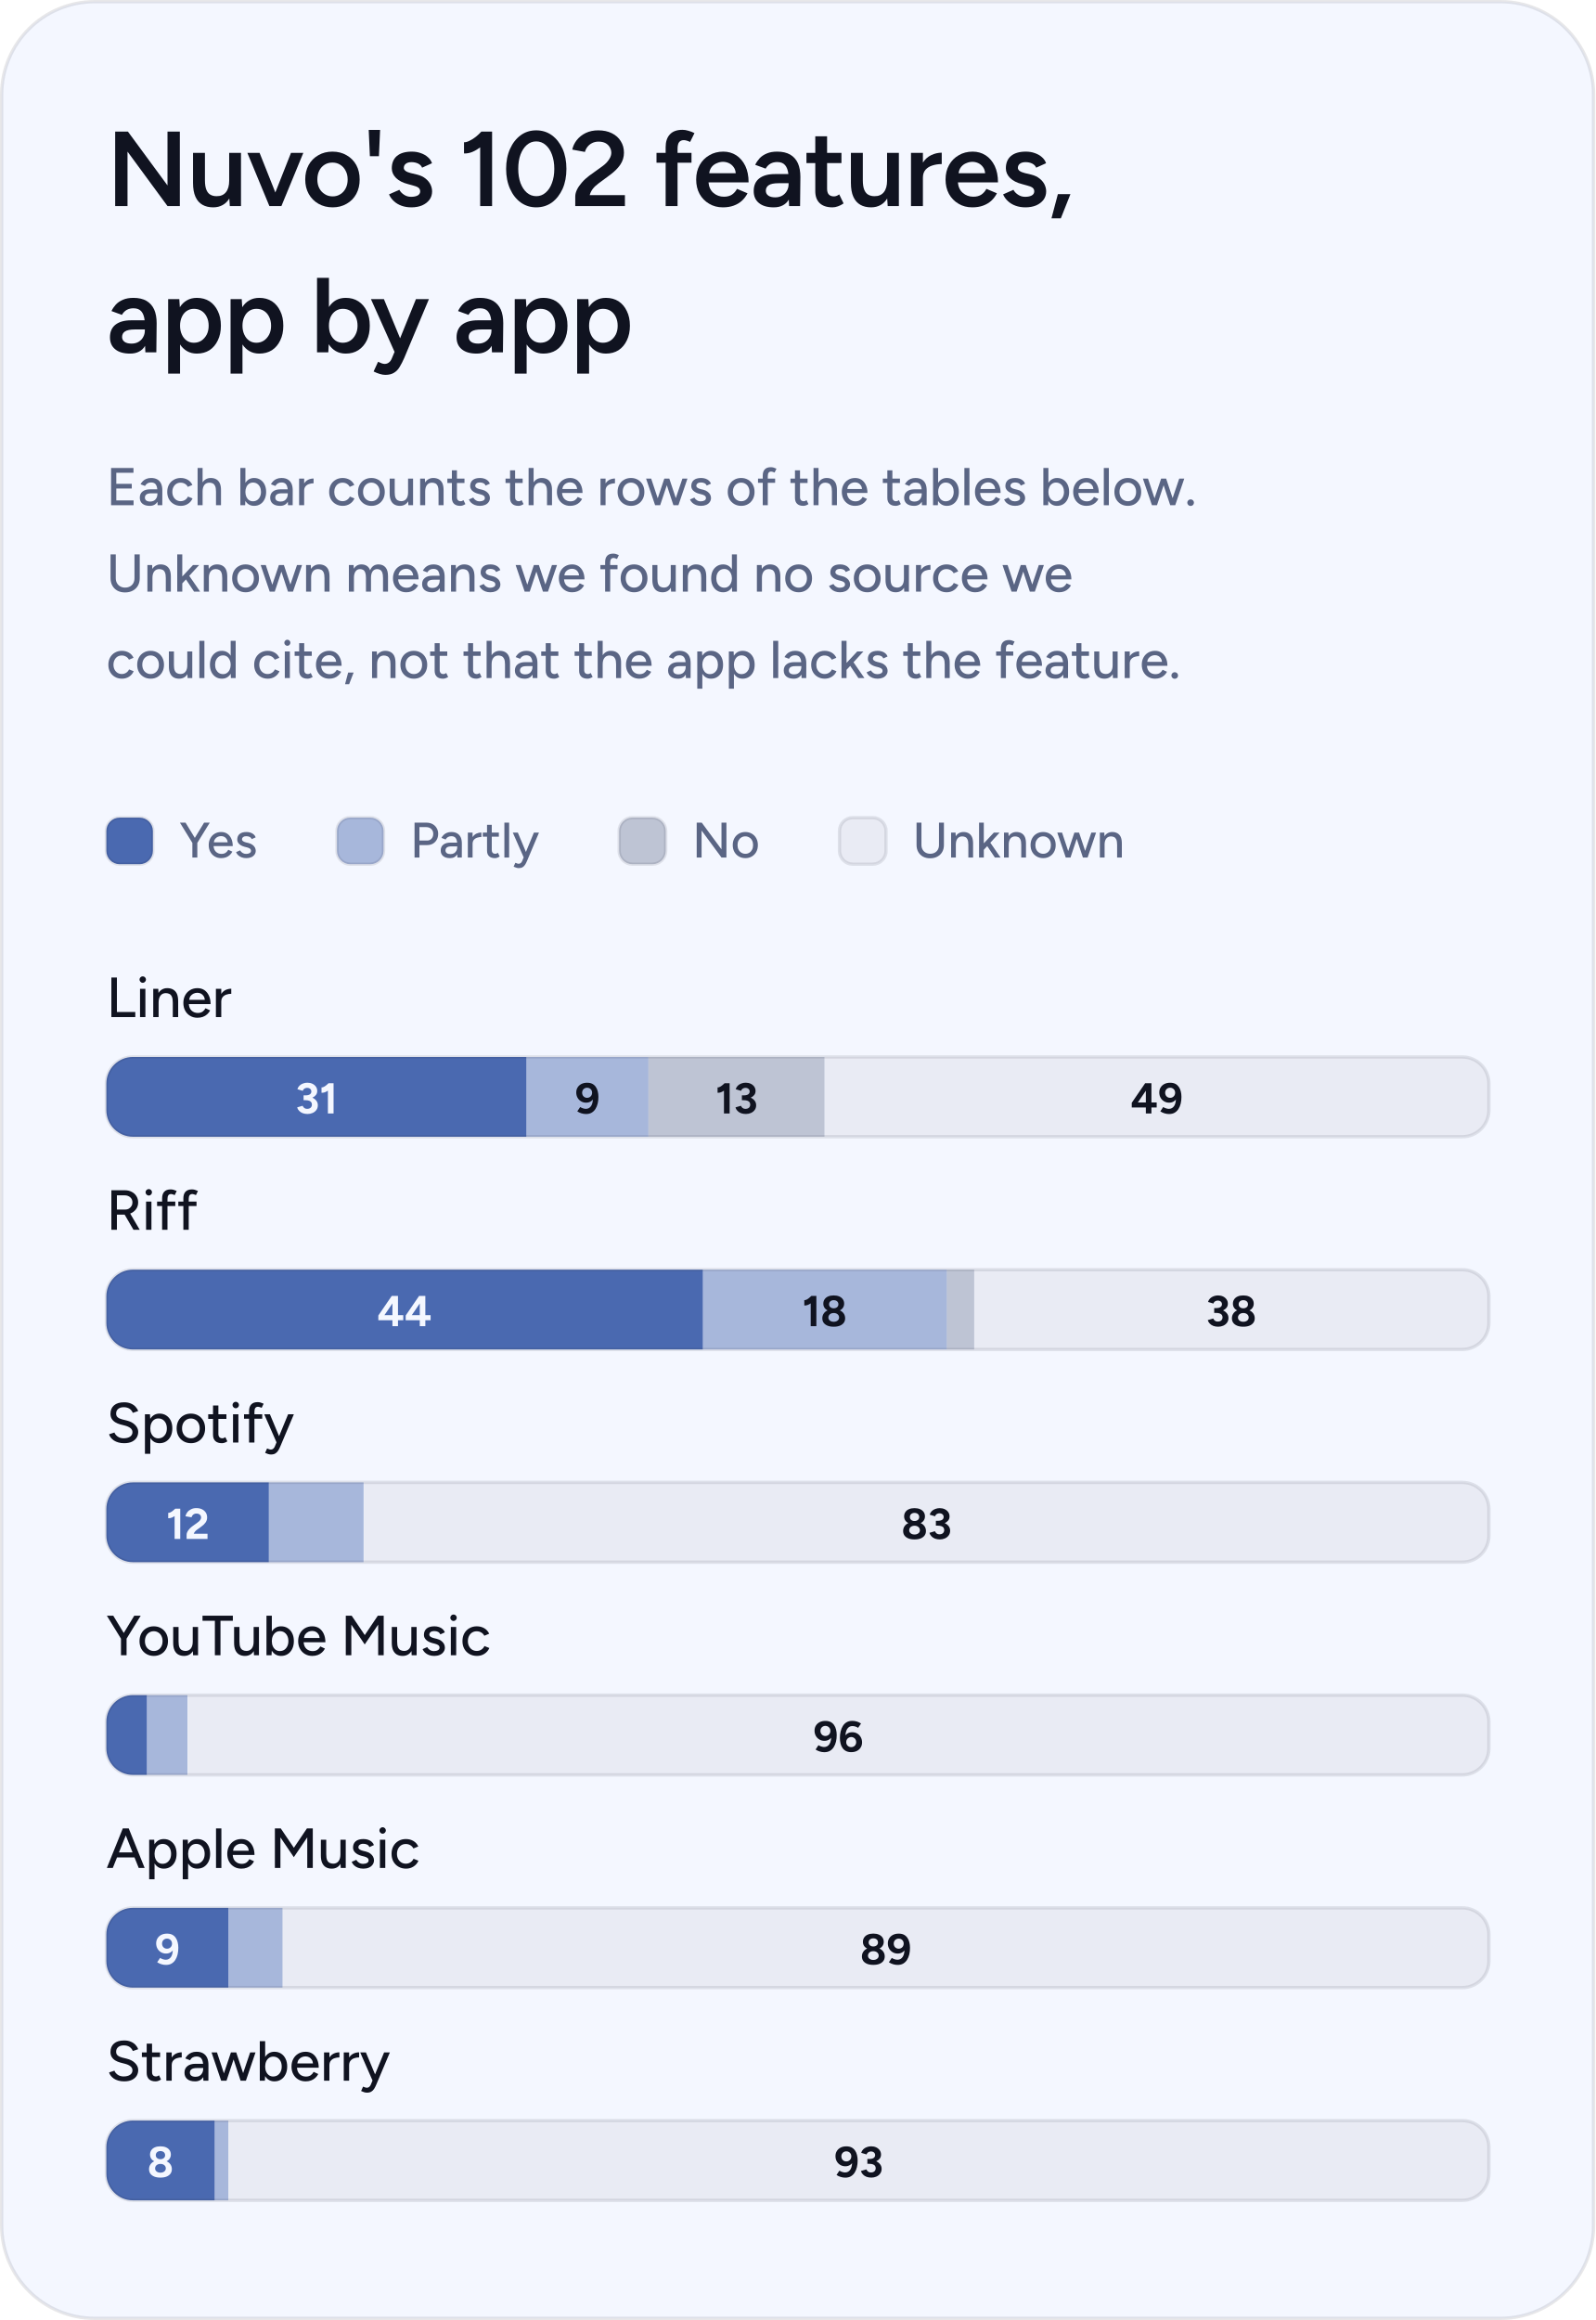
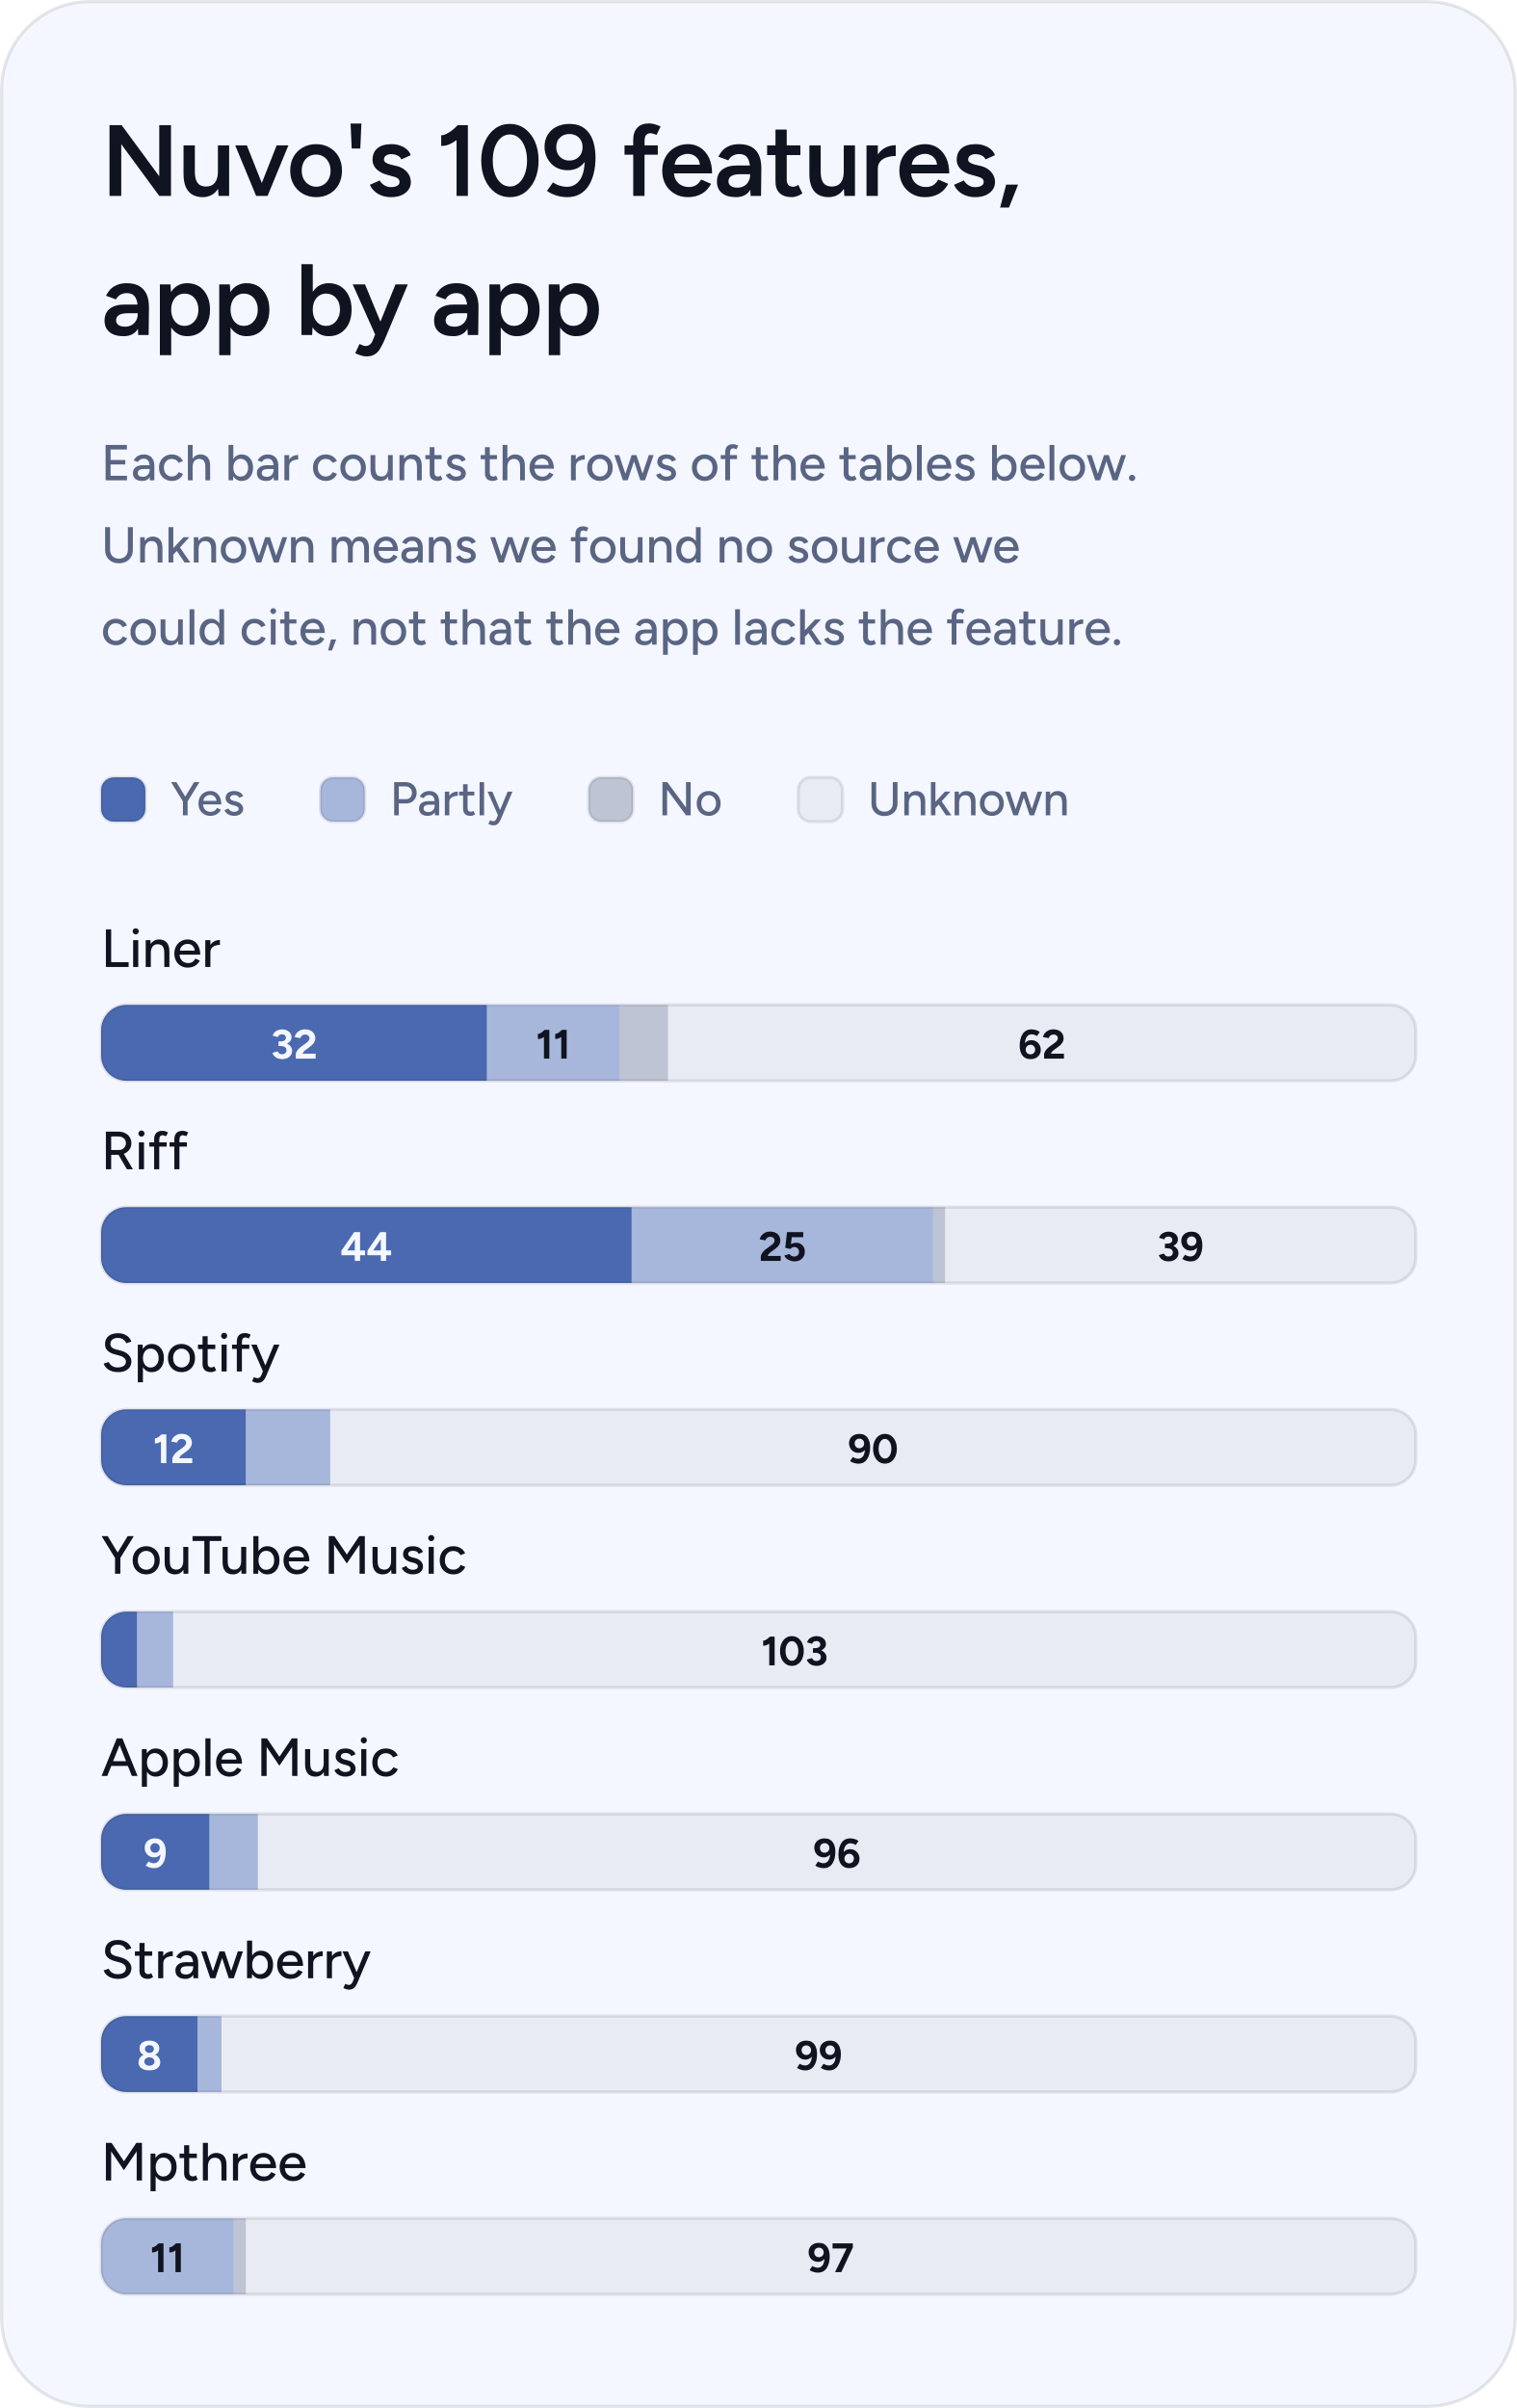
- <svg xmlns="http://www.w3.org/2000/svg" width="480" height="698" viewBox="0 0 480 698" role="img" aria-label="How many of Nuvo's 102 features each app has">
+ <svg xmlns="http://www.w3.org/2000/svg" width="480" height="762" viewBox="0 0 480 762" role="img" aria-label="How many of Nuvo's 109 features each app has">
  <defs>
    <path id="g500-2c" d="M37 115 95 -103H198L114 115Z" />
    <path id="g500-2e" d="M109 14Q84 14 66 -4Q47 -22 47 -48Q47 -74 66 -92Q84 -110 109 -110Q135 -110 154 -92Q172 -74 172 -48Q172 -22 154 -4Q135 14 109 14Z" />
    <path id="g500-41" d="M9 0 291 -700H396L678 0H573L498 -187H189L114 0ZM223 -275H464L344 -576Z" />
    <path id="g500-45" d="M89 0V-700H510V-610H187V-402H478V-314H187V-90H512V0Z" />
    <path id="g500-4c" d="M89 0V-700H187V-90H512V0Z" />
    <path id="g500-4d" d="M89 0V-700H193L425 -357L656 -700H760V0H662V-542L424 -191L187 -541V0Z" />
    <path id="g500-4e" d="M89 0V-700H190L586 -164V-700H685V0H586L187 -541V0Z" />
    <path id="g500-50" d="M89 0V-700H325Q395 -700 448 -672Q502 -643 532 -592Q563 -542 563 -475Q563 -410 535 -359Q507 -308 458 -279Q408 -250 344 -250H187V0ZM187 -341H343Q396 -341 430 -378Q464 -416 464 -475Q464 -536 424 -573Q385 -610 324 -610H187Z" />
    <path id="g500-52" d="M89 0V-700H325Q395 -700 448 -672Q502 -645 532 -596Q563 -548 563 -484Q563 -415 524 -363Q485 -311 422 -287L591 0H480L324 -268Q318 -268 311 -268Q304 -268 297 -268H187V0ZM187 -358H334Q370 -358 398 -374Q427 -391 444 -420Q462 -448 462 -484Q462 -540 423 -575Q384 -610 322 -610H187Z" />
    <path id="g500-53" d="M315 12Q259 12 214 -1Q168 -14 134 -36Q101 -59 79 -87Q57 -115 48 -146L143 -177Q158 -136 200 -106Q242 -76 303 -75Q377 -75 420 -104Q462 -134 462 -183Q462 -228 425 -256Q388 -285 327 -300L246 -321Q198 -334 158 -358Q119 -382 96 -419Q73 -456 73 -508Q73 -604 136 -658Q198 -712 316 -712Q384 -712 434 -690Q484 -669 516 -634Q549 -599 563 -557L468 -525Q451 -570 410 -598Q369 -625 309 -625Q246 -625 210 -595Q173 -565 173 -513Q173 -469 202 -446Q230 -422 278 -410L359 -390Q457 -366 510 -310Q564 -255 564 -189Q564 -132 536 -86Q507 -41 452 -14Q396 12 315 12Z" />
    <path id="g500-54" d="M231 0V-610H12V-700H549V-610H330V0Z" />
    <path id="g500-55" d="M351 15Q270 15 208 -18Q147 -52 113 -112Q79 -173 79 -252V-700H177V-252Q177 -200 200 -160Q222 -120 262 -98Q301 -76 353 -76Q405 -76 445 -98Q485 -120 507 -160Q529 -200 529 -252V-700H628V-252Q628 -173 594 -112Q559 -52 496 -18Q434 15 351 15Z" />
    <path id="g500-59" d="M259 0V-293L9 -700H122L308 -394L494 -700H608L358 -294V0Z" />
    <path id="g500-61" d="M226 12Q137 12 88 -28Q38 -69 38 -141Q38 -218 90 -258Q141 -299 233 -299H367Q361 -363 334 -396Q306 -428 251 -428Q212 -428 184 -412Q155 -396 136 -362L52 -394Q70 -428 97 -454Q124 -481 162 -496Q200 -512 251 -512Q322 -512 369 -484Q416 -456 440 -403Q463 -350 462 -272L461 0H373L370 -64Q348 -28 312 -8Q276 12 226 12ZM234 -69Q275 -69 305 -86Q335 -104 352 -136Q369 -167 369 -208V-224H259Q190 -224 162 -202Q134 -181 134 -143Q134 -108 160 -88Q187 -69 234 -69Z" />
    <path id="g500-62" d="M325 12Q271 12 229 -12Q187 -37 160 -81L156 0H66V-700H161V-420Q188 -464 230 -488Q271 -512 325 -512Q392 -512 443 -479Q494 -446 522 -388Q551 -329 551 -250Q551 -172 522 -113Q494 -54 443 -21Q392 12 325 12ZM302 -74Q347 -74 381 -96Q415 -119 434 -158Q454 -198 454 -250Q454 -302 435 -342Q416 -381 382 -404Q348 -426 303 -426Q262 -426 230 -404Q197 -381 179 -341Q161 -301 161 -250Q161 -198 179 -158Q197 -119 229 -96Q261 -74 302 -74Z" />
    <path id="g500-63" d="M294 12Q219 12 161 -22Q103 -55 70 -114Q38 -173 38 -250Q38 -327 70 -386Q103 -445 160 -478Q218 -512 292 -512Q365 -512 424 -478Q482 -444 511 -381L425 -345Q406 -382 370 -403Q335 -424 289 -424Q244 -424 209 -402Q174 -380 154 -340Q134 -301 134 -250Q134 -199 154 -160Q174 -121 210 -98Q246 -76 291 -76Q337 -76 373 -100Q409 -123 427 -163L514 -128Q485 -62 426 -25Q368 12 294 12Z" />
    <path id="g500-64" d="M264 12Q196 12 146 -21Q95 -54 66 -113Q38 -172 38 -250Q38 -329 66 -388Q95 -446 146 -479Q196 -512 264 -512Q317 -512 359 -488Q401 -464 428 -420V-700H522V0H432L429 -81Q402 -37 360 -12Q318 12 264 12ZM286 -74Q327 -74 358 -96Q390 -118 408 -156Q427 -195 428 -245V-255Q427 -305 408 -344Q390 -382 358 -404Q327 -426 285 -426Q241 -426 207 -404Q173 -381 154 -342Q135 -302 135 -250Q135 -198 154 -158Q174 -119 208 -96Q242 -74 286 -74Z" />
    <path id="g500-65" d="M287 12Q214 12 158 -22Q102 -55 70 -114Q38 -173 38 -250Q38 -327 70 -386Q102 -445 158 -478Q215 -512 288 -512Q357 -512 409 -478Q461 -443 490 -380Q520 -316 520 -230H135Q140 -156 184 -114Q229 -73 294 -73Q344 -73 378 -96Q411 -120 430 -156L512 -118Q492 -79 460 -50Q428 -20 384 -4Q341 12 287 12ZM141 -305H418Q415 -345 396 -372Q378 -400 350 -415Q321 -430 286 -430Q252 -430 220 -416Q188 -401 166 -373Q145 -345 141 -305Z" />
    <path id="g500-66" d="M116 0V-421H27V-500H116V-555Q116 -634 154 -674Q192 -715 269 -715Q292 -715 319 -708Q346 -700 374 -687L339 -614Q318 -624 302 -628Q287 -633 276 -633Q243 -633 227 -612Q211 -590 211 -545V-500H349V-421H211V0Z" />
    <path id="g500-68" d="M67 0V-700H161V-429Q186 -469 225 -490Q264 -512 315 -512Q374 -512 417 -488Q460 -464 484 -414Q508 -363 507 -281V0H413V-256Q413 -324 397 -360Q381 -395 354 -409Q326 -423 291 -424Q229 -424 195 -381Q161 -338 161 -260V0Z" />
    <path id="g500-69" d="M72 0V-500H167V0ZM120 -606Q97 -606 80 -624Q63 -641 63 -664Q63 -688 80 -704Q97 -721 120 -721Q144 -721 160 -704Q177 -688 177 -664Q177 -641 160 -624Q144 -606 120 -606Z" />
    <path id="g500-6b" d="M66 0V-700H161V-285L362 -500H478L292 -297L497 0H383L230 -229L161 -155V0Z" />
    <path id="g500-6c" d="M66 0V-700H161V0Z" />
    <path id="g500-6d" d="M66 0V-500H155L159 -431Q183 -471 219 -492Q255 -512 302 -512Q362 -512 404 -484Q446 -457 465 -401Q487 -455 527 -484Q567 -512 622 -512Q707 -512 755 -456Q803 -401 802 -286V0H708V-256Q708 -324 694 -360Q679 -395 655 -409Q631 -423 599 -424Q543 -424 512 -381Q482 -338 482 -260V0H387V-256Q387 -324 373 -360Q359 -395 334 -409Q310 -423 278 -424Q222 -424 192 -381Q161 -338 161 -260V0Z" />
    <path id="g500-6e" d="M66 0V-500H155L159 -427Q184 -468 224 -490Q263 -512 314 -512Q373 -512 416 -488Q460 -464 484 -414Q507 -363 507 -281V0H412V-256Q412 -324 396 -360Q381 -395 354 -409Q326 -423 290 -424Q229 -424 195 -381Q161 -338 161 -260V0Z" />
    <path id="g500-6f" d="M292 12Q217 12 160 -22Q103 -55 70 -114Q38 -173 38 -250Q38 -327 70 -386Q102 -445 159 -478Q216 -512 290 -512Q364 -512 421 -478Q478 -445 510 -386Q542 -327 542 -250Q542 -173 510 -114Q478 -55 422 -22Q365 12 292 12ZM292 -75Q337 -75 372 -98Q407 -120 426 -159Q446 -198 446 -250Q446 -302 426 -341Q407 -380 371 -402Q335 -425 290 -425Q244 -425 209 -402Q174 -380 154 -341Q134 -302 134 -250Q134 -198 154 -159Q174 -120 210 -98Q246 -75 292 -75Z" />
    <path id="g500-70" d="M71 200V-500H160L165 -419Q192 -463 234 -488Q276 -512 330 -512Q397 -512 448 -479Q499 -446 528 -388Q556 -329 556 -250Q556 -172 528 -113Q499 -54 448 -21Q397 12 330 12Q276 12 234 -12Q193 -37 166 -80V200ZM307 -74Q352 -74 386 -96Q420 -119 440 -158Q459 -198 459 -250Q459 -302 440 -342Q421 -381 387 -404Q353 -426 308 -426Q267 -426 234 -404Q202 -381 184 -341Q166 -301 166 -250Q166 -198 184 -158Q202 -119 234 -96Q266 -74 307 -74Z" />
    <path id="g500-72" d="M66 0V-500H161V-410Q191 -457 238 -480Q286 -502 338 -502V-412Q293 -412 252 -398Q212 -385 186 -354Q161 -324 161 -272V0Z" />
    <path id="g500-73" d="M245 12Q192 12 150 -4Q109 -20 80 -47Q52 -74 38 -108L120 -144Q136 -113 168 -93Q200 -73 239 -73Q282 -73 310 -89Q338 -105 338 -134Q338 -162 317 -178Q296 -194 256 -204L209 -216Q139 -235 100 -273Q62 -311 62 -359Q62 -432 109 -472Q156 -512 248 -512Q293 -512 330 -499Q368 -486 394 -462Q421 -438 432 -405L352 -369Q340 -399 311 -414Q282 -428 243 -428Q203 -428 180 -410Q157 -393 157 -362Q157 -345 176 -330Q196 -314 234 -304L288 -291Q337 -279 369 -254Q401 -230 417 -200Q433 -169 433 -136Q433 -91 408 -58Q384 -24 342 -6Q299 12 245 12Z" />
    <path id="g500-74" d="M259 12Q184 12 143 -26Q102 -65 102 -137V-418H17V-500H102V-656H197V-500H339V-418H197V-151Q197 -114 216 -94Q234 -75 269 -75Q279 -75 291 -79Q303 -83 320 -95L356 -21Q330 -4 306 4Q283 12 259 12Z" />
    <path id="g500-75" d="M246 12Q188 12 145 -12Q102 -36 78 -87Q54 -138 54 -219V-500H149V-244Q149 -177 164 -141Q180 -105 208 -91Q236 -77 271 -76Q332 -76 366 -119Q400 -162 400 -240V-500H494V0H406L402 -73Q377 -32 338 -10Q298 12 246 12Z" />
    <path id="g500-77" d="M180 0 10 -500H106L229 -130L353 -500H447L569 -134L693 -500H788L618 0H524L400 -376L275 0Z" />
    <path id="g500-79" d="M127 212Q105 212 78 204Q52 196 24 183L59 105Q81 115 98 120Q114 125 124 125Q149 125 166 111Q184 97 195 72L226 -3L8 -500H109L271 -112L431 -500H533L296 62Q277 108 256 142Q235 176 204 194Q174 212 127 212Z" />
    <path id="g600-27" d="M71 -469 60 -716H167L156 -469Z" />
    <path id="g600-2c" d="M33 115 93 -112H211L121 115Z" />
    <path id="g600-30" d="M322 12Q240 12 176 -34Q112 -81 76 -162Q39 -244 39 -350Q39 -456 76 -538Q112 -619 176 -666Q239 -712 322 -712Q405 -712 469 -666Q533 -619 570 -538Q606 -456 606 -350Q606 -244 570 -162Q533 -81 470 -34Q406 12 322 12ZM323 -93Q372 -93 410 -126Q449 -159 470 -217Q492 -275 492 -350Q492 -425 470 -484Q449 -542 410 -575Q372 -608 322 -608Q272 -608 234 -575Q196 -542 174 -484Q153 -426 153 -350Q153 -275 174 -217Q196 -159 234 -126Q273 -93 323 -93Z" />
    <path id="g600-31" d="M204 0V-552Q168 -525 130 -509Q91 -493 52 -495V-600Q75 -599 104 -614Q134 -628 164 -652Q193 -676 215 -700H316V0Z" />
-     <path id="g600-32" d="M54 0V-89Q54 -120 70 -154Q86 -187 116 -221Q145 -255 185 -285L307 -373Q330 -389 350 -410Q369 -431 381 -454Q393 -478 393 -501Q393 -530 378 -554Q364 -578 338 -592Q311 -606 273 -606Q239 -606 212 -592Q186 -579 169 -557Q152 -535 145 -509L26 -531Q36 -579 68 -620Q101 -662 152 -687Q204 -712 270 -712Q344 -712 398 -685Q453 -658 482 -610Q512 -563 512 -502Q512 -440 478 -390Q445 -341 385 -296L273 -213Q240 -189 219 -162Q198 -134 190 -103H521V0Z" />
+     <path id="g600-39" d="M276 -712Q348 -712 397 -686Q446 -659 476 -613Q507 -567 520 -507Q534 -447 534 -378Q534 -294 516 -222Q499 -151 464 -98Q430 -46 378 -17Q325 12 254 12Q200 12 148 -4Q96 -20 54 -50L114 -134Q145 -112 182 -101Q218 -90 249 -90Q336 -90 384 -165Q432 -240 428 -398L452 -380Q428 -323 378 -288Q328 -254 259 -254Q192 -254 140 -284Q89 -315 60 -368Q30 -420 30 -486Q30 -552 60 -603Q91 -654 146 -683Q202 -712 276 -712ZM275 -612Q238 -612 208 -596Q179 -579 162 -550Q146 -520 146 -482Q146 -444 162 -414Q179 -384 208 -367Q238 -350 275 -350Q314 -350 344 -367Q373 -384 390 -414Q406 -444 406 -482Q406 -520 390 -550Q373 -579 344 -596Q314 -612 275 -612Z" />
    <path id="g600-4e" d="M83 0V-700H203L575 -194V-700H691V0H575L199 -512V0Z" />
    <path id="g600-61" d="M223 12Q133 12 84 -28Q34 -68 34 -141Q34 -219 86 -260Q139 -301 233 -301H360Q354 -356 329 -385Q304 -414 255 -414Q219 -414 192 -399Q165 -384 146 -352L48 -388Q64 -421 90 -450Q117 -478 158 -495Q198 -512 255 -512Q328 -512 377 -484Q426 -455 450 -402Q473 -349 473 -274L470 0H367L364 -61Q344 -26 308 -7Q273 12 223 12ZM237 -82Q274 -82 302 -98Q331 -115 346 -143Q362 -171 362 -205V-215H269Q202 -215 175 -196Q148 -178 148 -144Q148 -115 172 -98Q195 -82 237 -82Z" />
    <path id="g600-62" d="M332 12Q279 12 239 -11Q199 -34 172 -76L168 0H62V-700H174V-426Q200 -467 240 -490Q280 -512 332 -512Q400 -512 450 -480Q501 -447 530 -388Q558 -330 558 -250Q558 -171 530 -112Q501 -53 450 -20Q400 12 332 12ZM304 -90Q344 -90 375 -110Q406 -131 424 -167Q443 -203 443 -250Q443 -297 426 -333Q408 -369 377 -389Q346 -409 305 -409Q267 -409 237 -389Q207 -369 190 -333Q174 -297 174 -250Q174 -203 190 -167Q207 -131 236 -110Q266 -90 304 -90Z" />
    <path id="g600-65" d="M285 12Q212 12 156 -22Q99 -55 66 -114Q34 -173 34 -250Q34 -327 67 -386Q100 -445 158 -478Q215 -512 289 -512Q356 -512 410 -478Q464 -443 496 -378Q527 -313 527 -223H150Q155 -160 196 -124Q238 -88 295 -88Q341 -88 371 -108Q401 -129 418 -162L517 -120Q496 -80 464 -50Q431 -20 386 -4Q342 12 285 12ZM157 -309H406Q403 -345 385 -368Q367 -392 341 -404Q315 -416 286 -416Q258 -416 230 -404Q201 -393 181 -369Q161 -345 157 -309Z" />
    <path id="g600-66" d="M112 0V-408H26V-500H112V-553Q112 -632 152 -674Q191 -717 271 -717Q297 -717 326 -708Q356 -700 383 -686L342 -603Q323 -612 308 -616Q294 -620 283 -620Q253 -620 238 -600Q224 -581 224 -537V-500H355V-408H224V0Z" />
    <path id="g600-6f" d="M292 12Q217 12 158 -22Q100 -55 67 -114Q34 -173 34 -250Q34 -327 66 -386Q99 -445 157 -478Q215 -512 290 -512Q365 -512 423 -478Q481 -445 514 -386Q546 -327 546 -250Q546 -173 514 -114Q482 -55 424 -22Q366 12 292 12ZM292 -91Q333 -91 365 -112Q397 -132 415 -168Q433 -203 433 -250Q433 -297 414 -332Q396 -368 364 -388Q332 -409 290 -409Q248 -409 216 -389Q184 -369 166 -333Q148 -297 148 -250Q148 -203 166 -168Q185 -132 218 -112Q250 -91 292 -91Z" />
    <path id="g600-70" d="M67 200V-500H172L177 -424Q203 -466 244 -489Q284 -512 337 -512Q405 -512 456 -480Q506 -447 534 -388Q563 -330 563 -250Q563 -171 534 -112Q506 -53 456 -20Q405 12 337 12Q285 12 245 -11Q205 -34 179 -74V200ZM309 -90Q349 -90 380 -110Q411 -131 430 -167Q448 -203 448 -250Q448 -297 430 -333Q413 -369 382 -389Q351 -409 310 -409Q272 -409 242 -389Q212 -369 196 -333Q179 -297 179 -250Q179 -203 196 -167Q212 -131 242 -110Q271 -90 309 -90Z" />
    <path id="g600-72" d="M62 0V-500H174V-409Q204 -456 252 -479Q300 -502 351 -502V-395Q305 -395 264 -382Q224 -370 199 -342Q174 -314 174 -268V0Z" />
    <path id="g600-73" d="M244 12Q194 12 152 -3Q110 -18 80 -46Q50 -73 34 -110L131 -153Q146 -125 176 -106Q205 -87 241 -87Q280 -87 304 -100Q327 -114 327 -138Q327 -161 309 -174Q291 -186 258 -194L211 -207Q140 -225 100 -264Q60 -304 60 -355Q60 -430 108 -471Q157 -512 248 -512Q294 -512 332 -498Q371 -485 399 -460Q427 -436 438 -403L345 -361Q335 -386 307 -400Q279 -413 245 -413Q211 -413 192 -398Q173 -384 173 -358Q173 -343 190 -330Q207 -318 239 -310L298 -296Q347 -284 378 -258Q409 -233 424 -202Q439 -170 439 -138Q439 -93 414 -59Q388 -25 344 -6Q300 12 244 12Z" />
    <path id="g600-74" d="M261 12Q182 12 140 -28Q99 -67 99 -141V-404H16V-500H99V-656H210V-500H345V-404H210V-162Q210 -127 226 -109Q243 -91 275 -91Q285 -91 297 -95Q309 -99 324 -110L365 -25Q339 -7 313 2Q287 12 261 12Z" />
    <path id="g600-75" d="M241 12Q182 12 140 -12Q97 -36 74 -87Q51 -138 51 -218V-500H163V-244Q163 -185 177 -152Q191 -119 216 -106Q240 -93 272 -93Q329 -92 360 -130Q391 -168 391 -239V-500H502V0H397L392 -71Q368 -31 330 -10Q291 12 241 12Z" />
    <path id="g600-76" d="M215 0 8 -500H123L271 -128L418 -500H534L328 0Z" />
    <path id="g600-79" d="M141 212Q117 212 88 203Q58 194 31 180L73 89Q92 98 108 104Q124 109 134 109Q158 109 174 96Q191 84 201 60L228 -4L6 -500H128L280 -132L429 -500H551L319 53Q298 101 276 137Q255 173 223 192Q191 212 141 212Z" />
+     <path id="g700-30" d="M324 12Q239 12 174 -34Q109 -81 72 -162Q35 -244 35 -350Q35 -456 72 -538Q109 -619 174 -666Q238 -712 323 -712Q408 -712 474 -666Q539 -619 576 -538Q613 -456 613 -350Q613 -244 576 -162Q539 -81 474 -34Q409 12 324 12ZM324 -112Q369 -112 404 -142Q440 -173 460 -226Q480 -280 480 -350Q480 -420 460 -474Q440 -528 404 -558Q369 -589 323 -589Q278 -589 243 -558Q208 -528 188 -474Q169 -420 169 -350Q169 -280 188 -226Q208 -173 244 -142Q279 -112 324 -112Z" />
    <path id="g700-31" d="M195 0V-528Q160 -504 123 -490Q86 -477 47 -479V-603Q72 -601 101 -616Q130 -630 158 -654Q187 -677 210 -700H326V0Z" />
    <path id="g700-32" d="M51 0V-101Q51 -130 69 -165Q87 -200 119 -235Q151 -270 194 -300L300 -376Q322 -391 342 -410Q361 -429 374 -452Q386 -474 386 -495Q386 -521 374 -542Q361 -563 337 -575Q313 -587 278 -587Q248 -587 224 -575Q201 -563 186 -543Q171 -523 165 -500L24 -524Q34 -574 67 -617Q100 -660 154 -686Q207 -713 275 -713Q353 -713 409 -685Q465 -657 496 -608Q526 -560 526 -496Q526 -431 490 -380Q455 -330 393 -286L298 -217Q269 -197 248 -173Q227 -149 216 -120H535V0Z" />
    <path id="g700-33" d="M281 12Q219 12 169 -6Q119 -25 86 -60Q52 -94 39 -141L165 -178Q172 -166 184 -148Q196 -131 217 -119Q238 -107 272 -107Q322 -107 352 -134Q381 -162 381 -206Q381 -236 366 -259Q351 -282 318 -294Q284 -307 230 -307H188V-419H230Q300 -419 334 -443Q368 -467 368 -509Q368 -533 356 -552Q344 -571 322 -582Q300 -593 271 -593Q252 -593 232 -586Q212 -580 196 -566Q179 -551 169 -524L45 -561Q59 -610 94 -644Q128 -677 176 -694Q224 -712 275 -712Q340 -712 392 -688Q444 -663 474 -620Q504 -577 504 -521Q504 -466 474 -428Q443 -389 392 -366Q450 -339 484 -294Q518 -250 518 -190Q518 -127 485 -82Q452 -36 398 -12Q344 12 281 12Z" />
    <path id="g700-34" d="M352 0V-138H26V-247L336 -700H481V-255H603V-138H481V0ZM167 -255H352V-526Z" />
+     <path id="g700-35" d="M293 12Q245 12 194 -4Q144 -20 104 -52Q63 -84 44 -131L169 -168Q191 -136 222 -121Q252 -106 285 -106Q337 -106 370 -138Q402 -169 402 -222Q402 -271 370 -304Q339 -337 287 -337Q256 -337 230 -323Q204 -309 190 -290L67 -317L109 -700H505V-576H226L206 -408Q233 -423 266 -432Q299 -442 337 -441Q394 -441 441 -414Q488 -386 516 -338Q543 -291 543 -228Q543 -157 511 -103Q479 -49 423 -18Q367 12 293 12Z" />
    <path id="g700-36" d="M299 12Q228 12 178 -14Q129 -39 98 -84Q66 -129 52 -188Q37 -248 37 -317Q37 -397 54 -468Q71 -540 106 -595Q140 -650 194 -681Q248 -712 324 -712Q379 -712 432 -696Q484 -680 526 -650L458 -550Q427 -572 392 -582Q356 -592 326 -592Q249 -592 205 -524Q161 -456 163 -309L136 -328Q159 -383 207 -416Q255 -449 321 -449Q388 -449 440 -418Q491 -387 520 -334Q550 -280 550 -214Q550 -149 519 -98Q488 -46 432 -17Q375 12 299 12ZM299 -104Q332 -104 358 -119Q384 -134 399 -160Q414 -186 414 -220Q414 -254 399 -280Q384 -307 358 -322Q332 -338 299 -338Q266 -338 240 -322Q213 -307 198 -280Q183 -254 183 -220Q183 -186 198 -160Q213 -134 240 -119Q266 -104 299 -104Z" />
+     <path id="g700-37" d="M93 0 374 -575H33V-700H526V-599L245 0Z" />
    <path id="g700-38" d="M305 12Q221 12 162 -12Q103 -37 72 -80Q42 -124 42 -182Q42 -245 74 -292Q105 -340 164 -366Q116 -389 90 -430Q65 -470 65 -522Q65 -578 94 -621Q122 -664 176 -688Q230 -712 305 -712Q381 -712 435 -688Q489 -664 518 -621Q547 -578 547 -522Q547 -470 521 -430Q495 -389 447 -366Q506 -340 538 -292Q570 -245 570 -182Q570 -124 539 -80Q508 -37 449 -12Q390 12 305 12ZM305 -102Q360 -102 395 -130Q430 -157 430 -200Q430 -247 395 -276Q360 -305 305 -305Q269 -305 242 -292Q214 -279 198 -255Q182 -231 182 -200Q182 -171 198 -149Q214 -127 242 -114Q269 -102 305 -102ZM305 -414Q353 -414 384 -440Q414 -466 414 -506Q414 -549 384 -576Q353 -602 305 -602Q258 -602 228 -576Q198 -549 198 -506Q198 -466 228 -440Q258 -414 305 -414Z" />
    <path id="g700-39" d="M281 -711Q352 -711 402 -686Q451 -660 482 -615Q514 -570 528 -510Q543 -451 543 -383Q543 -302 526 -230Q509 -159 474 -104Q440 -50 386 -18Q332 13 256 13Q201 13 148 -4Q96 -20 54 -49L121 -149Q153 -128 188 -118Q224 -107 253 -107Q331 -107 376 -176Q420 -244 416 -390L444 -372Q421 -317 373 -284Q325 -250 258 -250Q192 -250 140 -282Q88 -313 59 -366Q30 -419 30 -486Q30 -552 61 -602Q92 -653 148 -682Q205 -711 281 -711ZM281 -596Q248 -596 222 -581Q196 -566 181 -540Q166 -514 166 -480Q166 -446 181 -419Q196 -392 222 -377Q248 -362 281 -362Q314 -362 340 -377Q366 -392 382 -419Q397 -446 397 -480Q397 -514 382 -540Q366 -566 340 -581Q314 -596 281 -596Z" />
    <clipPath id="c1">
      <rect x="32.0" y="318.0" width="416.0" height="24.0" rx="8.0" />
    </clipPath>
    <clipPath id="c2">
      <rect x="32.0" y="382.0" width="416.0" height="24.0" rx="8.0" />
    </clipPath>
    <clipPath id="c3">
      <rect x="32.0" y="446.0" width="416.0" height="24.0" rx="8.0" />
    </clipPath>
    <clipPath id="c4">
      <rect x="32.0" y="510.0" width="416.0" height="24.0" rx="8.0" />
    </clipPath>
    <clipPath id="c5">
      <rect x="32.0" y="574.0" width="416.0" height="24.0" rx="8.0" />
    </clipPath>
    <clipPath id="c6">
      <rect x="32.0" y="638.0" width="416.0" height="24.0" rx="8.0" />
    </clipPath>
+     <clipPath id="c7">
+       <rect x="32.0" y="702.0" width="416.0" height="24.0" rx="8.0" />
+     </clipPath>
  </defs>
-   <rect x="0.5" y="0.5" width="479.0" height="697.0" rx="28.0" fill="#f4f7ff" stroke="rgba(16, 19, 32, 0.1)" />
+   <rect x="0.5" y="0.5" width="479.0" height="761.0" rx="28.0" fill="#f4f7ff" stroke="rgba(16, 19, 32, 0.1)" />
  <g transform="translate(32.0 62.0) scale(0.032)" fill="#101320">
    <use href="#g600-4e" x="0" />
    <use href="#g600-75" x="764" />
    <use href="#g600-76" x="1318" />
    <use href="#g600-6f" x="1836" />
    <use href="#g600-27" x="2407" />
    <use href="#g600-73" x="2624" />
    <use href="#g600-31" x="3311" />
    <use href="#g600-30" x="3720" />
-     <use href="#g600-32" x="4355" />
-     <use href="#g600-66" x="5147" />
-     <use href="#g600-65" x="5512" />
-     <use href="#g600-61" x="6053" />
-     <use href="#g600-74" x="6567" />
-     <use href="#g600-75" x="6950" />
-     <use href="#g600-72" x="7504" />
-     <use href="#g600-65" x="7857" />
-     <use href="#g600-73" x="8398" />
-     <use href="#g600-2c" x="8854" />
+     <use href="#g600-39" x="4355" />
+     <use href="#g600-66" x="5150" />
+     <use href="#g600-65" x="5515" />
+     <use href="#g600-61" x="6056" />
+     <use href="#g600-74" x="6570" />
+     <use href="#g600-75" x="6953" />
+     <use href="#g600-72" x="7507" />
+     <use href="#g600-65" x="7860" />
+     <use href="#g600-73" x="8401" />
+     <use href="#g600-2c" x="8857" />
  </g>
  <g transform="translate(32.0 106.0) scale(0.032)" fill="#101320">
    <use href="#g600-61" x="0" />
    <use href="#g600-70" x="514" />
    <use href="#g600-70" x="1101" />
    <use href="#g600-62" x="1919" />
    <use href="#g600-79" x="2482" />
    <use href="#g600-61" x="3259" />
    <use href="#g600-70" x="3773" />
    <use href="#g600-70" x="4360" />
  </g>
  <g transform="translate(32.0 152.0) scale(0.016)" fill="#5a6584">
    <use href="#g500-45" x="0" />
    <use href="#g500-61" x="591" />
    <use href="#g500-63" x="1107" />
    <use href="#g500-68" x="1649" />
    <use href="#g500-62" x="2454" />
    <use href="#g500-61" x="3043" />
    <use href="#g500-72" x="3559" />
    <use href="#g500-63" x="4152" />
    <use href="#g500-6f" x="4694" />
    <use href="#g500-75" x="5274" />
    <use href="#g500-6e" x="5835" />
    <use href="#g500-74" x="6396" />
    <use href="#g500-73" x="6780" />
    <use href="#g500-74" x="7490" />
    <use href="#g500-68" x="7874" />
    <use href="#g500-65" x="8435" />
    <use href="#g500-72" x="9227" />
    <use href="#g500-6f" x="9576" />
    <use href="#g500-77" x="10140" />
    <use href="#g500-73" x="10938" />
    <use href="#g500-6f" x="11648" />
    <use href="#g500-66" x="12228" />
    <use href="#g500-74" x="12848" />
    <use href="#g500-68" x="13232" />
    <use href="#g500-65" x="13793" />
    <use href="#g500-74" x="14585" />
    <use href="#g500-61" x="14965" />
    <use href="#g500-62" x="15481" />
    <use href="#g500-6c" x="16070" />
    <use href="#g500-65" x="16297" />
    <use href="#g500-73" x="16845" />
    <use href="#g500-62" x="17555" />
    <use href="#g500-65" x="18144" />
    <use href="#g500-6c" x="18692" />
    <use href="#g500-6f" x="18919" />
    <use href="#g500-77" x="19483" />
    <use href="#g500-2e" x="20281" />
  </g>
  <g transform="translate(32.0 178.0) scale(0.016)" fill="#5a6584">
    <use href="#g500-55" x="0" />
    <use href="#g500-6e" x="706" />
    <use href="#g500-6b" x="1267" />
    <use href="#g500-6e" x="1767" />
    <use href="#g500-6f" x="2328" />
    <use href="#g500-77" x="2892" />
    <use href="#g500-6e" x="3690" />
    <use href="#g500-6d" x="4495" />
    <use href="#g500-65" x="5352" />
    <use href="#g500-61" x="5900" />
    <use href="#g500-6e" x="6416" />
    <use href="#g500-73" x="6977" />
    <use href="#g500-77" x="7687" />
    <use href="#g500-65" x="8472" />
    <use href="#g500-66" x="9264" />
    <use href="#g500-6f" x="9634" />
    <use href="#g500-75" x="10214" />
    <use href="#g500-6e" x="10775" />
    <use href="#g500-64" x="11336" />
    <use href="#g500-6e" x="12168" />
    <use href="#g500-6f" x="12729" />
    <use href="#g500-73" x="13553" />
    <use href="#g500-6f" x="14019" />
    <use href="#g500-75" x="14599" />
    <use href="#g500-72" x="15160" />
    <use href="#g500-63" x="15509" />
    <use href="#g500-65" x="16051" />
    <use href="#g500-77" x="16843" />
    <use href="#g500-65" x="17628" />
  </g>
  <g transform="translate(32.0 204.0) scale(0.016)" fill="#5a6584">
    <use href="#g500-63" x="0" />
    <use href="#g500-6f" x="542" />
    <use href="#g500-75" x="1122" />
    <use href="#g500-6c" x="1683" />
    <use href="#g500-64" x="1910" />
    <use href="#g500-63" x="2742" />
    <use href="#g500-69" x="3284" />
    <use href="#g500-74" x="3524" />
    <use href="#g500-65" x="3904" />
    <use href="#g500-2c" x="4452" />
    <use href="#g500-6e" x="4931" />
    <use href="#g500-6f" x="5492" />
    <use href="#g500-74" x="6072" />
    <use href="#g500-74" x="6700" />
    <use href="#g500-68" x="7084" />
    <use href="#g500-61" x="7645" />
    <use href="#g500-74" x="8161" />
    <use href="#g500-74" x="8789" />
    <use href="#g500-68" x="9173" />
    <use href="#g500-65" x="9734" />
    <use href="#g500-61" x="10526" />
    <use href="#g500-70" x="11042" />
    <use href="#g500-70" x="11636" />
    <use href="#g500-6c" x="12474" />
    <use href="#g500-61" x="12701" />
    <use href="#g500-63" x="13217" />
    <use href="#g500-6b" x="13759" />
    <use href="#g500-73" x="14259" />
    <use href="#g500-74" x="14969" />
    <use href="#g500-68" x="15353" />
    <use href="#g500-65" x="15914" />
    <use href="#g500-66" x="16706" />
    <use href="#g500-65" x="17076" />
    <use href="#g500-61" x="17624" />
    <use href="#g500-74" x="18140" />
    <use href="#g500-75" x="18524" />
    <use href="#g500-72" x="19085" />
    <use href="#g500-65" x="19434" />
    <use href="#g500-2e" x="19982" />
  </g>
  <rect x="32.0" y="246.0" width="14.0" height="14.0" rx="4.0" fill="#4a69b0" fill-opacity="1" stroke="rgba(16, 19, 32, 0.1)" />
  <g transform="translate(54.0 258.0) scale(0.015)" fill="#5a6584">
    <use href="#g500-59" x="0" />
    <use href="#g500-65" x="549" />
    <use href="#g500-73" x="1097" />
  </g>
  <rect x="101.4" y="246.0" width="14.0" height="14.0" rx="4.0" fill="#4a69b0" fill-opacity="0.45" stroke="rgba(16, 19, 32, 0.1)" />
  <g transform="translate(123.4 258.0) scale(0.015)" fill="#5a6584">
    <use href="#g500-50" x="0" />
    <use href="#g500-61" x="576" />
    <use href="#g500-72" x="1092" />
    <use href="#g500-74" x="1441" />
    <use href="#g500-6c" x="1825" />
    <use href="#g500-79" x="2052" />
  </g>
  <rect x="186.3" y="246.0" width="14.0" height="14.0" rx="4.0" fill="#5a6584" fill-opacity="0.35" stroke="rgba(16, 19, 32, 0.1)" />
  <g transform="translate(208.3 258.0) scale(0.015)" fill="#5a6584">
    <use href="#g500-4e" x="0" />
    <use href="#g500-6f" x="774" />
  </g>
  <rect x="252.6" y="246.0" width="14.0" height="14.0" rx="4.0" fill="rgba(16, 19, 32, 0.05)" fill-opacity="1" stroke="rgba(16, 19, 32, 0.1)" />
  <g transform="translate(274.6 258.0) scale(0.015)" fill="#5a6584">
    <use href="#g500-55" x="0" />
    <use href="#g500-6e" x="706" />
    <use href="#g500-6b" x="1267" />
    <use href="#g500-6e" x="1767" />
    <use href="#g500-6f" x="2328" />
    <use href="#g500-77" x="2892" />
    <use href="#g500-6e" x="3690" />
  </g>
  <g transform="translate(32.0 306.0) scale(0.017)" fill="#101320">
    <use href="#g500-4c" x="0" />
    <use href="#g500-69" x="524" />
    <use href="#g500-6e" x="764" />
    <use href="#g500-65" x="1325" />
    <use href="#g500-72" x="1873" />
  </g>
  <g clip-path="url(#c1)">
-     <rect x="32.0" y="318.0" width="126.4" height="24" fill="#4a69b0" fill-opacity="1" />
-     <g transform="translate(88.9 335.0) scale(0.013)" fill="#f4f7ff">
+     <rect x="32.0" y="318.0" width="122.1" height="24" fill="#4a69b0" fill-opacity="1" />
+     <g transform="translate(85.7 335.0) scale(0.013)" fill="#f4f7ff">
      <use href="#g700-33" x="0" />
-       <use href="#g700-31" x="556" />
-     </g>
-     <rect x="158.4" y="318.0" width="36.7" height="24" fill="#4a69b0" fill-opacity="0.45" />
-     <g transform="translate(173.0 335.0) scale(0.013)" fill="#101320">
-       <use href="#g700-39" x="0" />
-     </g>
-     <rect x="195.1" y="318.0" width="53.0" height="24" fill="#5a6584" fill-opacity="0.35" />
-     <g transform="translate(215.3 335.0) scale(0.013)" fill="#101320">
+       <use href="#g700-32" x="556" />
+     </g>
+     <rect x="154.1" y="318.0" width="42.0" height="24" fill="#4a69b0" fill-opacity="0.45" />
+     <g transform="translate(169.6 335.0) scale(0.013)" fill="#101320">
      <use href="#g700-31" x="0" />
-       <use href="#g700-33" x="422" />
-     </g>
-     <rect x="248.2" y="318.0" width="199.8" height="24" fill="rgba(16, 19, 32, 0.05)" fill-opacity="1" />
-     <g transform="translate(340.2 335.0) scale(0.013)" fill="#101320">
-       <use href="#g700-34" x="0" />
-       <use href="#g700-39" x="633" />
+       <use href="#g700-31" x="422" />
+     </g>
+     <rect x="196.1" y="318.0" width="15.3" height="24" fill="#5a6584" fill-opacity="0.35" />
+     <rect x="211.4" y="318.0" width="236.6" height="24" fill="rgba(16, 19, 32, 0.05)" fill-opacity="1" />
+     <g transform="translate(322.2 335.0) scale(0.013)" fill="#101320">
+       <use href="#g700-36" x="0" />
+       <use href="#g700-32" x="580" />
    </g>
  </g>
  <rect x="32.0" y="318.0" width="416.0" height="24.0" rx="8.0" fill="none" stroke="rgba(16, 19, 32, 0.1)" />
  <g transform="translate(32.0 370.0) scale(0.017)" fill="#101320">
    <use href="#g500-52" x="0" />
    <use href="#g500-69" x="631" />
    <use href="#g500-66" x="871" />
    <use href="#g500-66" x="1247" />
  </g>
  <g clip-path="url(#c2)">
-     <rect x="32.0" y="382.0" width="179.5" height="24" fill="#4a69b0" fill-opacity="1" />
-     <g transform="translate(113.5 399.0) scale(0.013)" fill="#f4f7ff">
+     <rect x="32.0" y="382.0" width="167.9" height="24" fill="#4a69b0" fill-opacity="1" />
+     <g transform="translate(107.7 399.0) scale(0.013)" fill="#f4f7ff">
      <use href="#g700-34" x="0" />
      <use href="#g700-34" x="633" />
    </g>
-     <rect x="211.5" y="382.0" width="73.4" height="24" fill="#4a69b0" fill-opacity="0.45" />
-     <g transform="translate(241.4 399.0) scale(0.013)" fill="#101320">
-       <use href="#g700-31" x="0" />
-       <use href="#g700-38" x="422" />
-     </g>
-     <rect x="284.9" y="382.0" width="8.2" height="24" fill="#5a6584" fill-opacity="0.35" />
-     <rect x="293.0" y="382.0" width="155.0" height="24" fill="rgba(16, 19, 32, 0.05)" fill-opacity="1" />
-     <g transform="translate(362.9 399.0) scale(0.013)" fill="#101320">
+     <rect x="199.9" y="382.0" width="95.4" height="24" fill="#4a69b0" fill-opacity="0.45" />
+     <g transform="translate(240.1 399.0) scale(0.013)" fill="#101320">
+       <use href="#g700-32" x="0" />
+       <use href="#g700-35" x="579" />
+     </g>
+     <rect x="295.3" y="382.0" width="3.8" height="24" fill="#5a6584" fill-opacity="0.35" />
+     <rect x="299.2" y="382.0" width="148.8" height="24" fill="rgba(16, 19, 32, 0.05)" fill-opacity="1" />
+     <g transform="translate(366.2 399.0) scale(0.013)" fill="#101320">
      <use href="#g700-33" x="0" />
-       <use href="#g700-38" x="556" />
+       <use href="#g700-39" x="556" />
    </g>
  </g>
  <rect x="32.0" y="382.0" width="416.0" height="24.0" rx="8.0" fill="none" stroke="rgba(16, 19, 32, 0.1)" />
  <g transform="translate(32.0 434.0) scale(0.017)" fill="#101320">
    <use href="#g500-53" x="0" />
    <use href="#g500-70" x="612" />
    <use href="#g500-6f" x="1206" />
    <use href="#g500-74" x="1786" />
    <use href="#g500-69" x="2170" />
    <use href="#g500-66" x="2410" />
    <use href="#g500-79" x="2786" />
  </g>
  <g clip-path="url(#c3)">
-     <rect x="32.0" y="446.0" width="48.9" height="24" fill="#4a69b0" fill-opacity="1" />
-     <g transform="translate(50.0 463.0) scale(0.013)" fill="#f4f7ff">
+     <rect x="32.0" y="446.0" width="45.8" height="24" fill="#4a69b0" fill-opacity="1" />
+     <g transform="translate(48.4 463.0) scale(0.013)" fill="#f4f7ff">
      <use href="#g700-31" x="0" />
      <use href="#g700-32" x="422" />
    </g>
-     <rect x="80.9" y="446.0" width="28.5" height="24" fill="#4a69b0" fill-opacity="0.45" />
-     <rect x="109.5" y="446.0" width="338.5" height="24" fill="rgba(16, 19, 32, 0.05)" fill-opacity="1" />
-     <g transform="translate(271.2 463.0) scale(0.013)" fill="#101320">
-       <use href="#g700-38" x="0" />
-       <use href="#g700-33" x="612" />
+     <rect x="77.8" y="446.0" width="26.7" height="24" fill="#4a69b0" fill-opacity="0.45" />
+     <rect x="104.5" y="446.0" width="343.5" height="24" fill="rgba(16, 19, 32, 0.05)" fill-opacity="1" />
+     <g transform="translate(268.3 463.0) scale(0.013)" fill="#101320">
+       <use href="#g700-39" x="0" />
+       <use href="#g700-30" x="580" />
    </g>
  </g>
  <rect x="32.0" y="446.0" width="416.0" height="24.0" rx="8.0" fill="none" stroke="rgba(16, 19, 32, 0.1)" />
  <g transform="translate(32.0 498.0) scale(0.017)" fill="#101320">
    <use href="#g500-59" x="0" />
    <use href="#g500-6f" x="549" />
    <use href="#g500-75" x="1129" />
    <use href="#g500-54" x="1690" />
    <use href="#g500-75" x="2207" />
    <use href="#g500-62" x="2768" />
    <use href="#g500-65" x="3357" />
    <use href="#g500-4d" x="4149" />
    <use href="#g500-75" x="4998" />
    <use href="#g500-73" x="5559" />
    <use href="#g500-69" x="6025" />
    <use href="#g500-63" x="6265" />
  </g>
  <g clip-path="url(#c4)">
-     <rect x="32.0" y="510.0" width="12.2" height="24" fill="#4a69b0" fill-opacity="1" />
-     <rect x="44.2" y="510.0" width="12.2" height="24" fill="#4a69b0" fill-opacity="0.45" />
-     <rect x="56.5" y="510.0" width="391.5" height="24" fill="rgba(16, 19, 32, 0.05)" fill-opacity="1" />
-     <g transform="translate(244.7 527.0) scale(0.013)" fill="#101320">
-       <use href="#g700-39" x="0" />
-       <use href="#g700-36" x="580" />
+     <rect x="32.0" y="510.0" width="11.4" height="24" fill="#4a69b0" fill-opacity="1" />
+     <rect x="43.4" y="510.0" width="11.4" height="24" fill="#4a69b0" fill-opacity="0.45" />
+     <rect x="54.9" y="510.0" width="393.1" height="24" fill="rgba(16, 19, 32, 0.05)" fill-opacity="1" />
+     <g transform="translate(240.9 527.0) scale(0.013)" fill="#101320">
+       <use href="#g700-31" x="0" />
+       <use href="#g700-30" x="422" />
+       <use href="#g700-33" x="1070" />
    </g>
  </g>
  <rect x="32.0" y="510.0" width="416.0" height="24.0" rx="8.0" fill="none" stroke="rgba(16, 19, 32, 0.1)" />
  <g transform="translate(32.0 562.0) scale(0.017)" fill="#101320">
    <use href="#g500-41" x="0" />
    <use href="#g500-70" x="687" />
    <use href="#g500-70" x="1281" />
    <use href="#g500-6c" x="1875" />
    <use href="#g500-65" x="2102" />
    <use href="#g500-4d" x="2894" />
    <use href="#g500-75" x="3743" />
    <use href="#g500-73" x="4304" />
    <use href="#g500-69" x="4770" />
    <use href="#g500-63" x="5010" />
  </g>
  <g clip-path="url(#c5)">
-     <rect x="32.0" y="574.0" width="36.7" height="24" fill="#4a69b0" fill-opacity="1" />
-     <g transform="translate(46.6 591.0) scale(0.013)" fill="#f4f7ff">
+     <rect x="32.0" y="574.0" width="34.3" height="24" fill="#4a69b0" fill-opacity="1" />
+     <g transform="translate(45.4 591.0) scale(0.013)" fill="#f4f7ff">
      <use href="#g700-39" x="0" />
    </g>
-     <rect x="68.7" y="574.0" width="16.3" height="24" fill="#4a69b0" fill-opacity="0.45" />
-     <rect x="85.0" y="574.0" width="363.0" height="24" fill="rgba(16, 19, 32, 0.05)" fill-opacity="1" />
-     <g transform="translate(258.8 591.0) scale(0.013)" fill="#101320">
-       <use href="#g700-38" x="0" />
-       <use href="#g700-39" x="612" />
+     <rect x="66.3" y="574.0" width="15.3" height="24" fill="#4a69b0" fill-opacity="0.45" />
+     <rect x="81.6" y="574.0" width="366.4" height="24" fill="rgba(16, 19, 32, 0.05)" fill-opacity="1" />
+     <g transform="translate(257.3 591.0) scale(0.013)" fill="#101320">
+       <use href="#g700-39" x="0" />
+       <use href="#g700-36" x="580" />
    </g>
  </g>
  <rect x="32.0" y="574.0" width="416.0" height="24.0" rx="8.0" fill="none" stroke="rgba(16, 19, 32, 0.1)" />
  <g transform="translate(32.0 626.0) scale(0.017)" fill="#101320">
    <use href="#g500-53" x="0" />
    <use href="#g500-74" x="612" />
    <use href="#g500-72" x="996" />
    <use href="#g500-61" x="1345" />
    <use href="#g500-77" x="1852" />
    <use href="#g500-62" x="2650" />
    <use href="#g500-65" x="3239" />
    <use href="#g500-72" x="3787" />
    <use href="#g500-72" x="4136" />
    <use href="#g500-79" x="4485" />
  </g>
  <g clip-path="url(#c6)">
-     <rect x="32.0" y="638.0" width="32.6" height="24" fill="#4a69b0" fill-opacity="1" />
-     <g transform="translate(44.3 655.0) scale(0.013)" fill="#f4f7ff">
+     <rect x="32.0" y="638.0" width="30.5" height="24" fill="#4a69b0" fill-opacity="1" />
+     <g transform="translate(43.3 655.0) scale(0.013)" fill="#f4f7ff">
      <use href="#g700-38" x="0" />
    </g>
-     <rect x="64.6" y="638.0" width="4.1" height="24" fill="#4a69b0" fill-opacity="0.45" />
-     <rect x="68.7" y="638.0" width="379.3" height="24" fill="rgba(16, 19, 32, 0.05)" fill-opacity="1" />
-     <g transform="translate(251.0 655.0) scale(0.013)" fill="#101320">
+     <rect x="62.5" y="638.0" width="7.6" height="24" fill="#4a69b0" fill-opacity="0.45" />
+     <rect x="70.2" y="638.0" width="377.8" height="24" fill="rgba(16, 19, 32, 0.05)" fill-opacity="1" />
+     <g transform="translate(251.5 655.0) scale(0.013)" fill="#101320">
      <use href="#g700-39" x="0" />
-       <use href="#g700-33" x="580" />
+       <use href="#g700-39" x="580" />
    </g>
  </g>
  <rect x="32.0" y="638.0" width="416.0" height="24.0" rx="8.0" fill="none" stroke="rgba(16, 19, 32, 0.1)" />
+   <g transform="translate(32.0 690.0) scale(0.017)" fill="#101320">
+     <use href="#g500-4d" x="0" />
+     <use href="#g500-70" x="849" />
+     <use href="#g500-74" x="1443" />
+     <use href="#g500-68" x="1827" />
+     <use href="#g500-72" x="2388" />
+     <use href="#g500-65" x="2737" />
+     <use href="#g500-65" x="3285" />
+   </g>
+   <g clip-path="url(#c7)">
+     <rect x="32.0" y="702.0" width="42.0" height="24" fill="#4a69b0" fill-opacity="0.45" />
+     <g transform="translate(47.5 719.0) scale(0.013)" fill="#101320">
+       <use href="#g700-31" x="0" />
+       <use href="#g700-31" x="422" />
+     </g>
+     <rect x="74.0" y="702.0" width="3.8" height="24" fill="#5a6584" fill-opacity="0.35" />
+     <rect x="77.8" y="702.0" width="370.2" height="24" fill="rgba(16, 19, 32, 0.05)" fill-opacity="1" />
+     <g transform="translate(255.5 719.0) scale(0.013)" fill="#101320">
+       <use href="#g700-39" x="0" />
+       <use href="#g700-37" x="580" />
+     </g>
+   </g>
+   <rect x="32.0" y="702.0" width="416.0" height="24.0" rx="8.0" fill="none" stroke="rgba(16, 19, 32, 0.1)" />
</svg>
